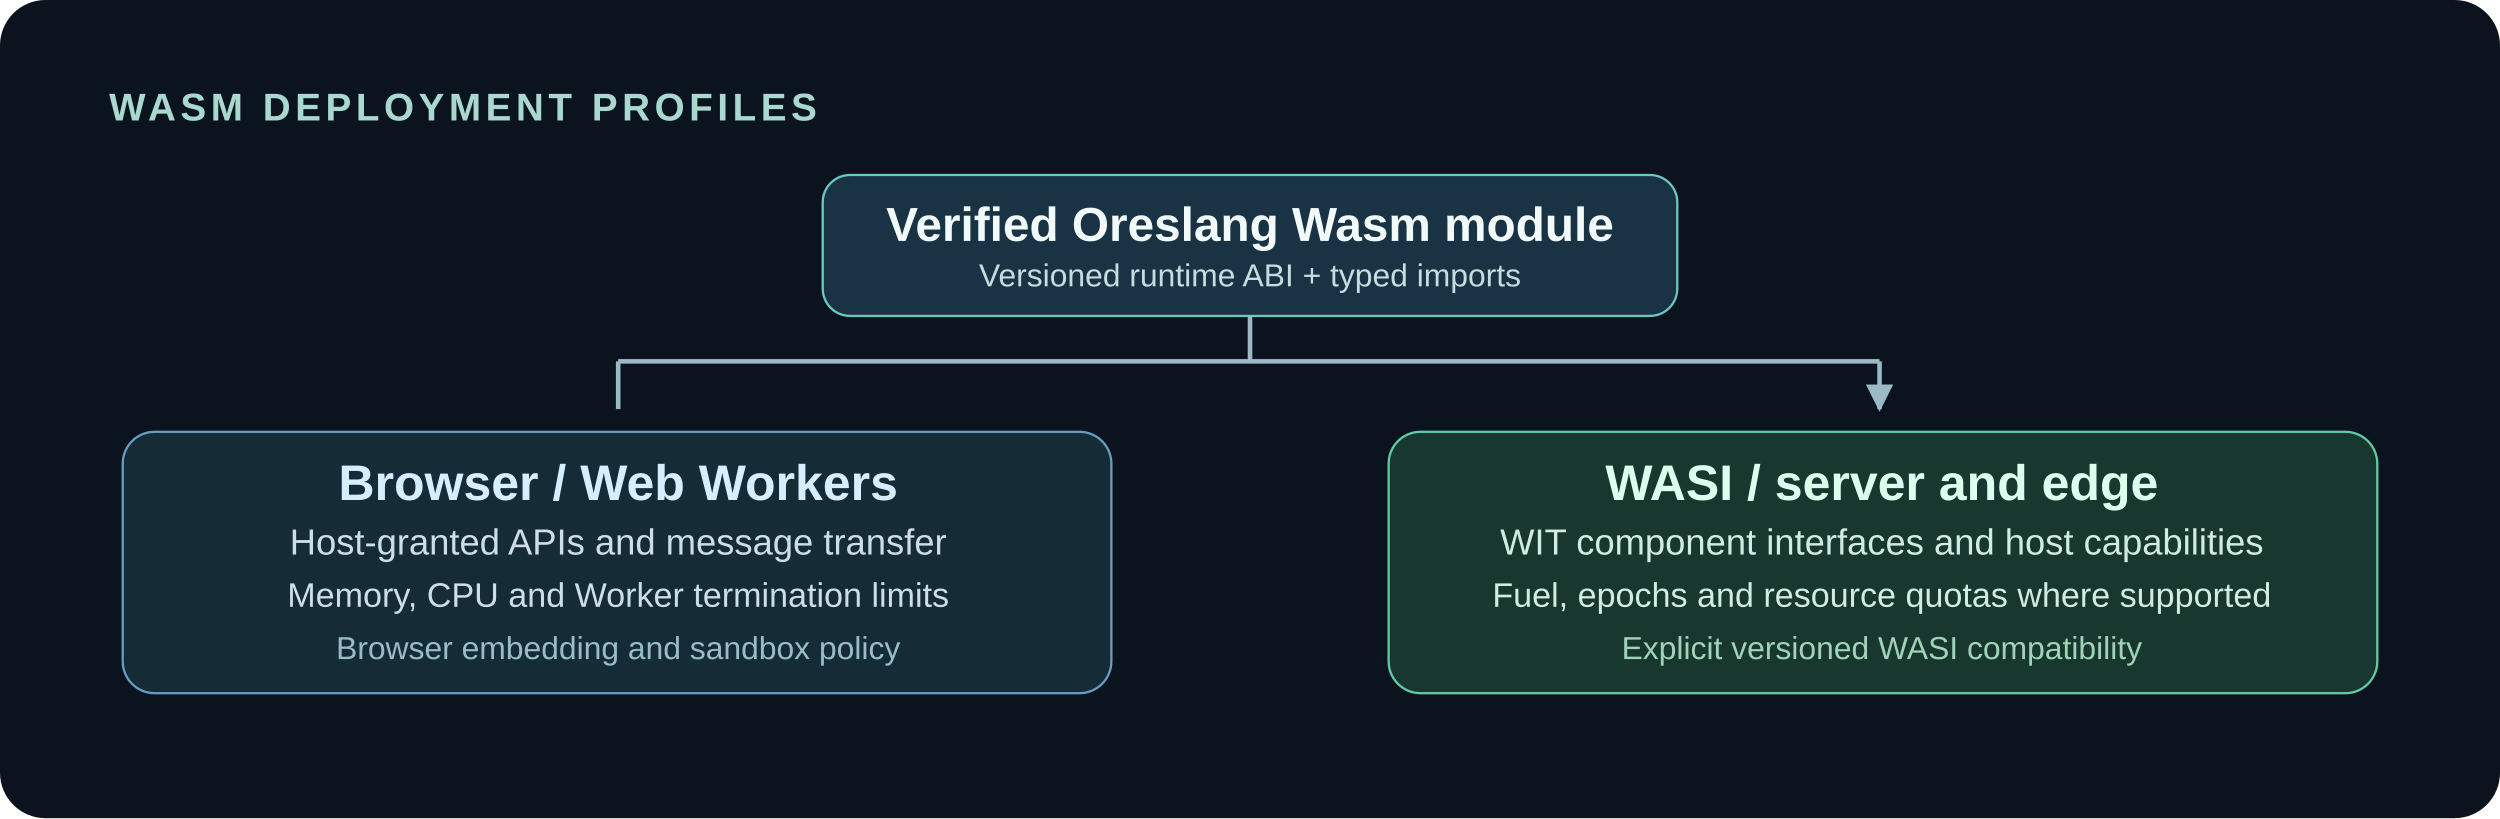
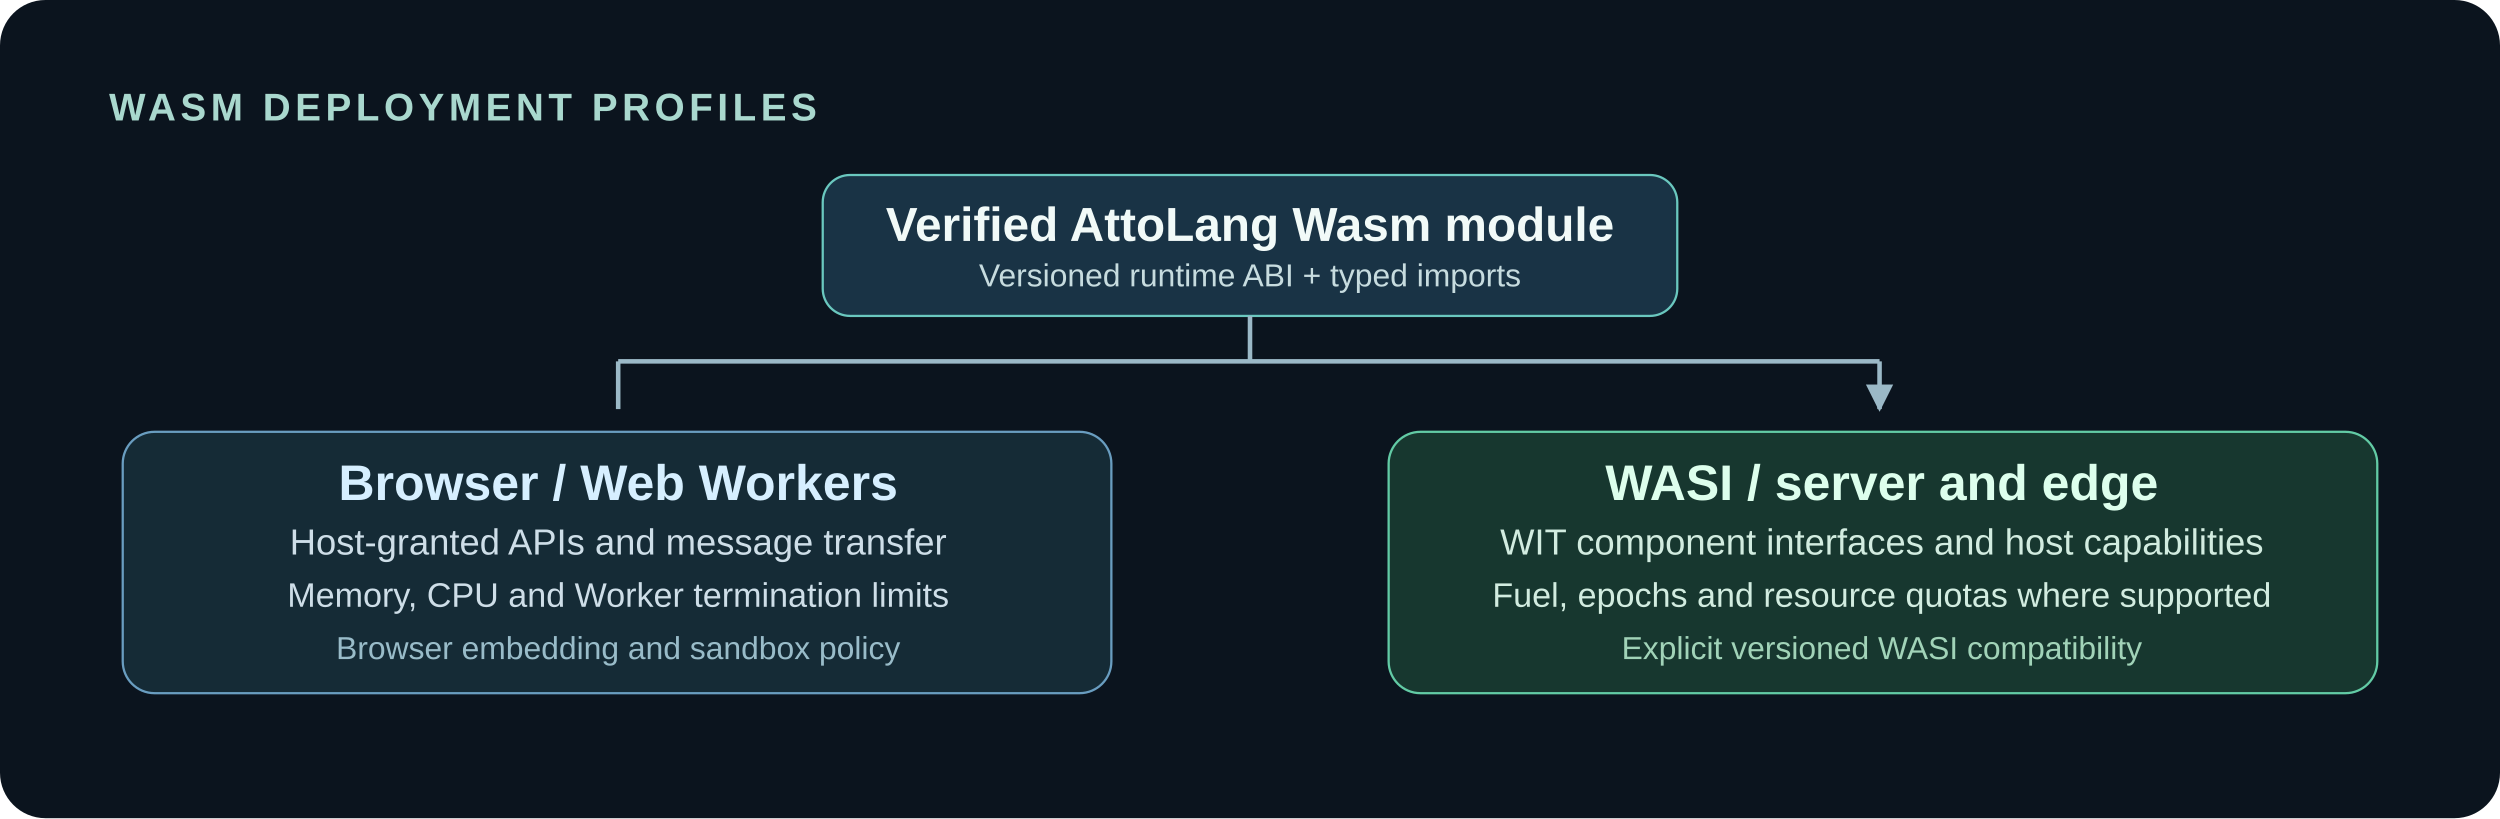
<svg xmlns="http://www.w3.org/2000/svg" viewBox="0 0 1100 360" role="img" aria-labelledby="title desc">
  <defs>
    <marker id="a" viewBox="0 0 10 10" refX="9" refY="5" markerWidth="6" markerHeight="6" orient="auto">
      <path d="M0 0L10 5L0 10Z" fill="#9bb9c7" />
    </marker>
  </defs>
  <rect width="1100" height="360" rx="20" fill="#0b141e" />
  <g font-family="IBM Plex Sans,Arial,sans-serif">
    <text x="48" y="53" fill="#a9d8ce" font-size="17" letter-spacing="2" font-weight="700">WASM DEPLOYMENT PROFILES</text>
    <rect x="362" y="77" width="376" height="62" rx="12" fill="#193345" stroke="#6ac8bf" />
-     <text x="550" y="106" text-anchor="middle" fill="#f1faf8" font-size="21" font-weight="700">Verified Oreslang Wasm module</text>
+     <text x="550" y="106" text-anchor="middle" fill="#f1faf8" font-size="21" font-weight="700">Verified AttoLang Wasm module</text>
    <text x="550" y="126" text-anchor="middle" fill="#c7dcdf" font-size="14">Versioned runtime ABI + typed imports</text>
    <path d="M550 139V159M272 159H827M272 159V180M827 159V180" fill="none" stroke="#9bb9c7" stroke-width="2" marker-end="url(#a)" />
    <rect x="54" y="190" width="435" height="115" rx="14" fill="#152b36" stroke="#699dc0" />
    <text x="272" y="220" text-anchor="middle" fill="#d6efff" font-weight="700" font-size="22">Browser / Web Workers</text>
    <text x="272" y="244" text-anchor="middle" fill="#cedee8" font-size="16">Host-granted APIs and message transfer</text>
    <text x="272" y="267" text-anchor="middle" fill="#cedee8" font-size="15">Memory, CPU and Worker termination limits</text>
    <text x="272" y="290" text-anchor="middle" fill="#99bcc9" font-size="14">Browser embedding and sandbox policy</text>
    <rect x="611" y="190" width="435" height="115" rx="14" fill="#17372f" stroke="#62cba5" />
    <text x="828" y="220" text-anchor="middle" fill="#ddffed" font-weight="700" font-size="22">WASI / server and edge</text>
    <text x="828" y="244" text-anchor="middle" fill="#d2ece0" font-size="16">WIT component interfaces and host capabilities</text>
    <text x="828" y="267" text-anchor="middle" fill="#d2ece0" font-size="15">Fuel, epochs and resource quotas where supported</text>
    <text x="828" y="290" text-anchor="middle" fill="#a1d3b8" font-size="14">Explicit versioned WASI compatibility</text>
  </g>
</svg>
